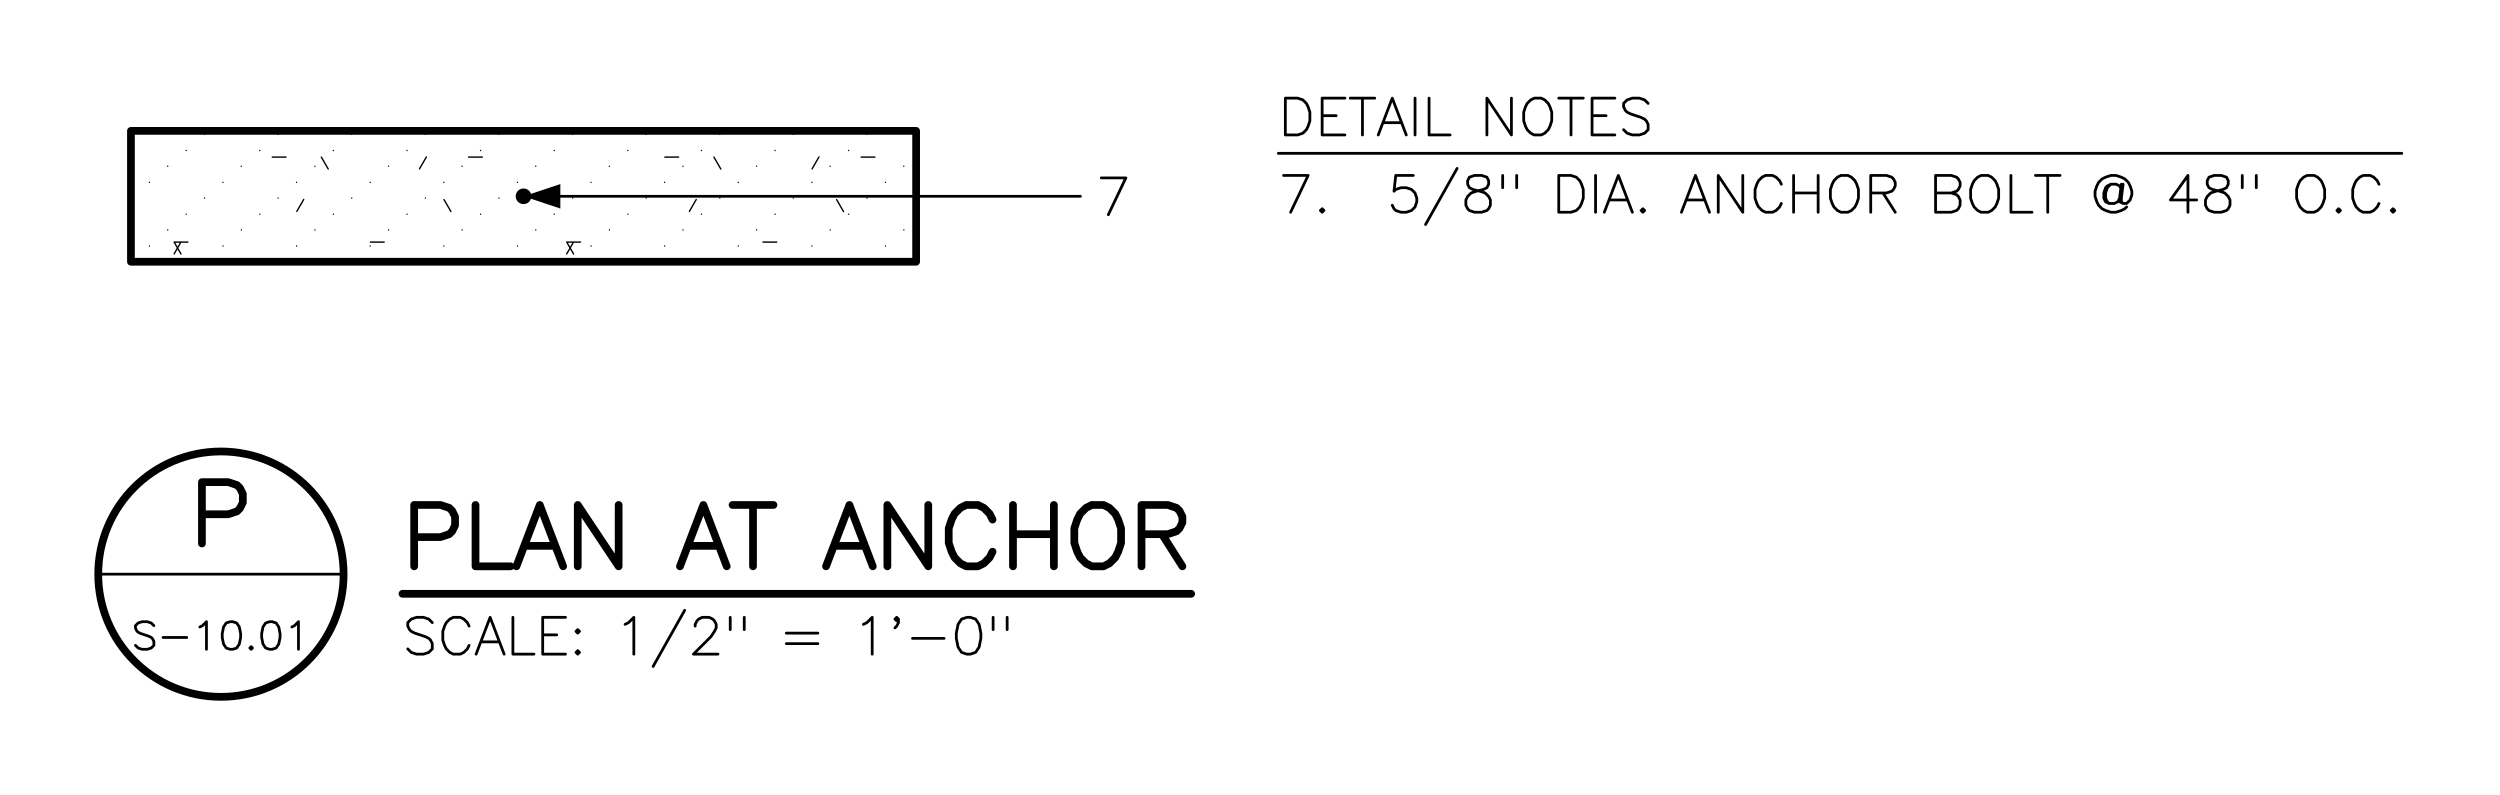
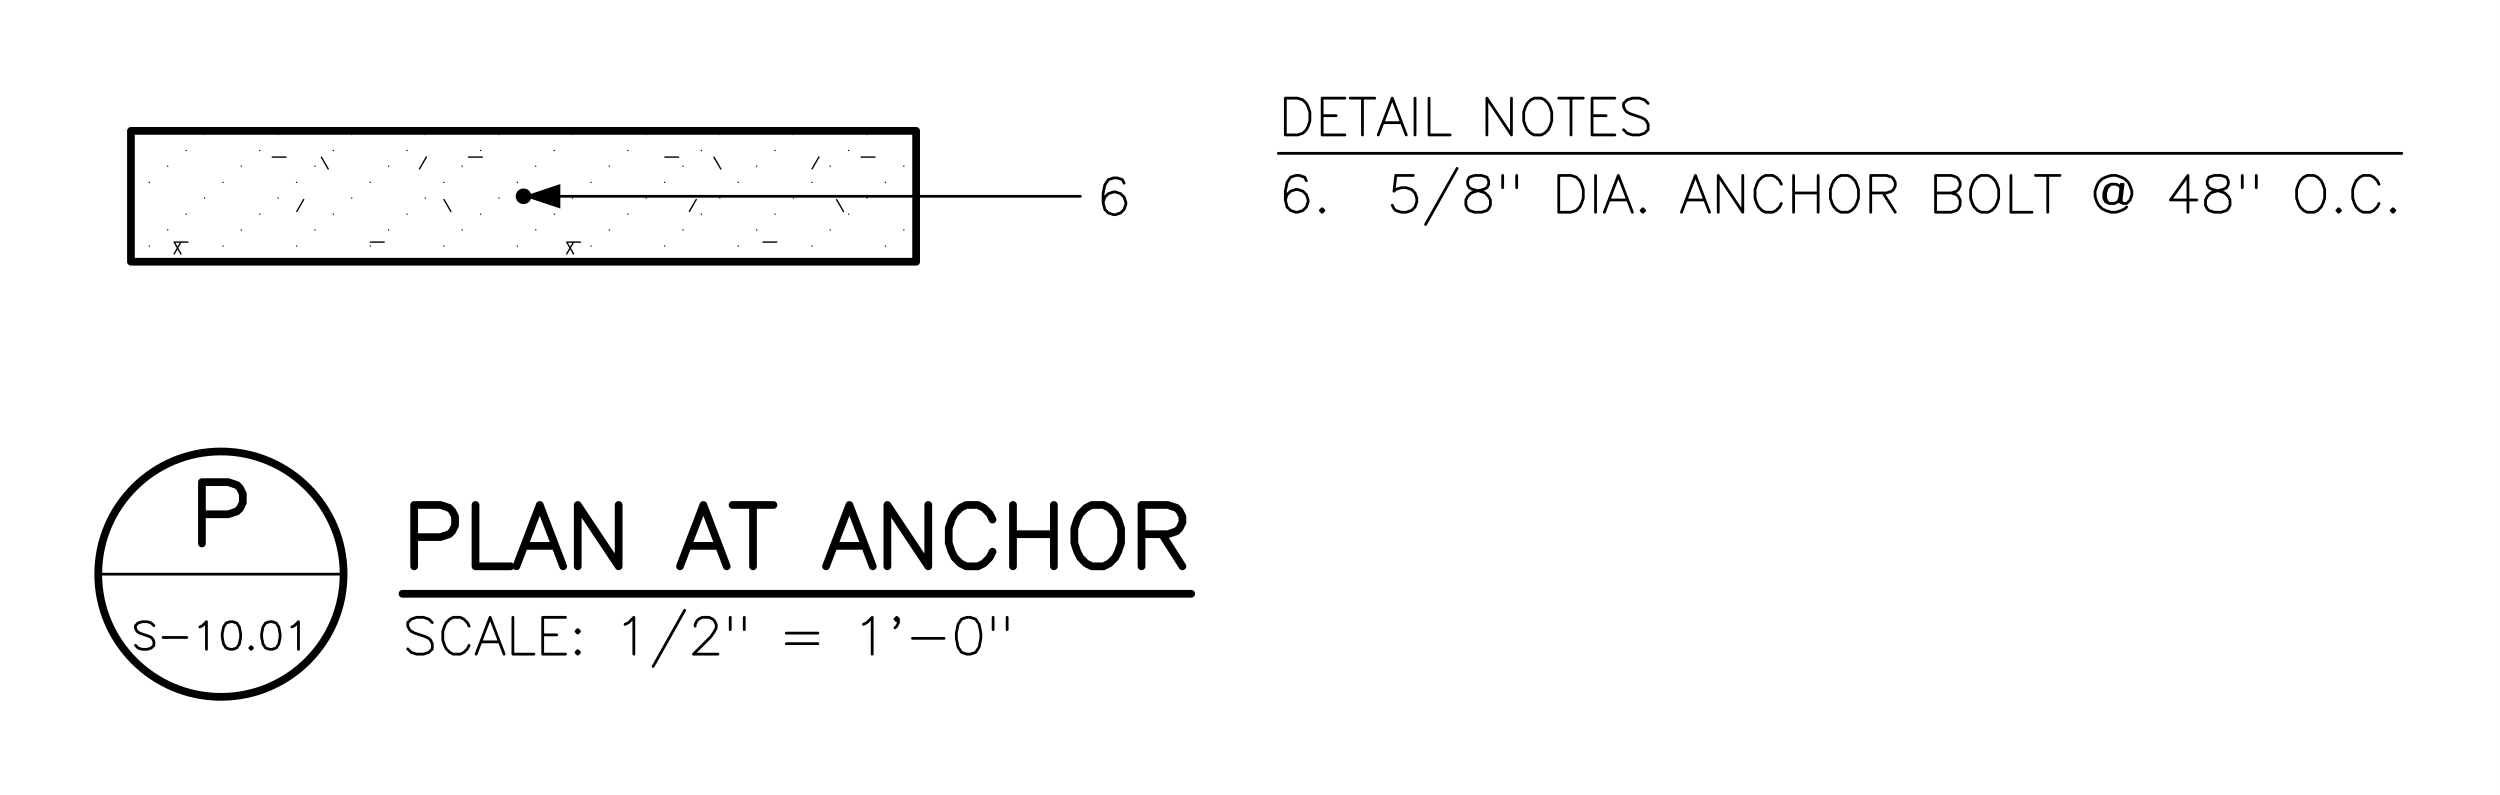
<svg xmlns="http://www.w3.org/2000/svg" width="6.368in" height="2.025in" viewBox="0 0 611.286 194.4">
  <rect width="100%" height="100%" fill="#fff" />
  <g id="S-DETL-PATT">
    <g data-src="p_stem">
      <path d="M40.995 56.214h0M58.995 56.214h0M76.995 56.214h0M94.995 56.214h0M112.995 56.214h0M130.995 56.214h0M148.995 56.214h0M166.995 56.214h0M184.995 56.214h0M202.995 56.214h0M220.995 56.214h0M49.99 48.429h0M67.99 48.429h0M85.99 48.429h0M103.99 48.429h0M121.99 48.429h0M139.99 48.429h0M157.99 48.429h0M175.99 48.429h0M193.99 48.429h0M211.99 48.429h0M40.986 40.643h0M58.986 40.643h0M76.986 40.643h0M94.986 40.643h0M112.986 40.643h0M130.986 40.643h0M148.986 40.643h0M166.986 40.643h0M184.986 40.643h0M202.986 40.643h0M220.986 40.643h0M49.981 32.858h0M67.981 32.858h0M85.981 32.858h0M103.981 32.858h0M121.981 32.858h0M139.981 32.858h0M157.981 32.858h0M175.981 32.858h0M193.981 32.858h0M211.981 32.858h0M36.512 60.16h0M54.512 60.16h0M72.512 60.16h0M90.512 60.16h0M108.512 60.16h0M126.512 60.16h0M144.512 60.16h0M162.512 60.16h0M180.512 60.16h0M198.512 60.16h0M216.512 60.16h0M45.507 52.374h0M63.507 52.374h0M81.507 52.374h0M99.507 52.374h0M117.507 52.374h0M135.507 52.374h0M153.507 52.374h0M171.507 52.374h0M189.507 52.374h0M207.507 52.374h0M36.502 44.589h0M54.502 44.589h0M72.502 44.589h0M90.502 44.589h0M108.502 44.589h0M126.502 44.589h0M144.502 44.589h0M162.502 44.589h0M180.502 44.589h0M198.502 44.589h0M216.502 44.589h0M45.498 36.803h0M63.498 36.803h0M81.498 36.803h0M99.498 36.803h0M117.498 36.803h0M135.498 36.803h0M153.498 36.803h0M171.498 36.803h0M189.498 36.803h0M207.498 36.803h0M198.557 41.294L200.237 38.384M168.557 51.686L170.237 48.776M138.558 62.079L140.238 59.169M102.559 41.295L104.239 38.385M72.559 51.687L74.239 48.778M42.56 62.08L44.24 59.17M213.92 38.416L210.56 38.416M165.92 38.416L162.56 38.416M117.92 38.416L114.56 38.416M69.92 38.416L66.56 38.416M189.92 59.2L186.56 59.2M141.92 59.2L138.56 59.2M93.92 59.2L90.56 59.2M45.92 59.2L42.56 59.2M42.56 59.2L44.24 62.11M78.559 38.416L80.239 41.326M108.558 48.809L110.238 51.718M138.558 59.201L140.238 62.111M174.557 38.417L176.237 41.327M204.556 48.81L206.236 51.72" fill="none" stroke="#000" stroke-linecap="round" stroke-linejoin="round" stroke-width="0.34" />
    </g>
  </g>
  <g id="S-DETL-CUT">
    <g data-src="p_stem">
      <path d="M32 64L224 64L224 32L32 32L32 64Z" fill="none" stroke="#000" stroke-linecap="round" stroke-linejoin="round" stroke-width="1.89" />
    </g>
  </g>
  <g id="S-DETL-STL">
    <g data-src="p_bolt">
      <path d="M129.25 48A1.25 1.25 0 0 1 126.75 48A1.25 1.25 0 0 1 129.25 48Z" fill="#000" fill-rule="evenodd" stroke="none" />
      <path d="M129.25 48A1.25 1.25 0 0 1 126.75 48A1.25 1.25 0 0 1 129.25 48Z" fill="none" stroke="#000" stroke-linecap="round" stroke-linejoin="round" stroke-width="1.323" />
    </g>
  </g>
  <g id="S-ANNO-NOTE">
    <g data-src="n_bolt">
-       <path d="M275.286 43.5L271 52.5M269.286 43.5L275.286 43.5" fill="none" stroke="#000" stroke-linecap="round" stroke-linejoin="round" stroke-width="0.68" />
+       <path d="M274.857 44.786L274.429 43.929L273.143 43.5L272.286 43.5L271 43.929L270.143 45.214L269.714 47.357L269.714 49.5L270.143 51.214L271 52.071L272.286 52.5L272.714 52.5L274 52.071L274.857 51.214L275.286 49.929L275.286 49.5L274.857 48.214L274 47.357L272.714 46.929L272.286 46.929L271 47.357L270.143 48.214L269.714 49.5" fill="none" stroke="#000" stroke-linecap="round" stroke-linejoin="round" stroke-width="0.68" />
      <path d="M264.16 48L252.16 48L137 48" fill="none" stroke="#000" stroke-linecap="round" stroke-linejoin="round" stroke-width="0.68" />
      <path d="M128 48L137 51L137 45L128 48Z" fill="#000" fill-rule="evenodd" stroke="none" />
-       <path d="M319.857 42.9L315.571 51.9M313.857 42.9L319.857 42.9M323.286 51.043L322.857 51.471L323.286 51.9L323.714 51.471L323.286 51.043" fill="none" stroke="#000" stroke-linecap="round" stroke-linejoin="round" stroke-width="0.68" />
+       <path d="M319.429 44.186L319 43.329L317.714 42.9L316.857 42.9L315.571 43.329L314.714 44.614L314.286 46.757L314.286 48.9L314.714 50.614L315.571 51.471L316.857 51.9L317.286 51.9L318.571 51.471L319.429 50.614L319.857 49.329L319.857 48.9L319.429 47.614L318.571 46.757L317.286 46.329L316.857 46.329L315.571 46.757L314.714 47.614L314.286 48.9M323.286 51.043L322.857 51.471L323.286 51.9L323.714 51.471L323.286 51.043" fill="none" stroke="#000" stroke-linecap="round" stroke-linejoin="round" stroke-width="0.68" />
      <path d="M345.571 42.9L341.286 42.9L340.857 46.757L341.286 46.329L342.571 45.9L343.857 45.9L345.143 46.329L346 47.186L346.429 48.471L346.429 49.329L346 50.614L345.143 51.471L343.857 51.9L342.571 51.9L341.286 51.471L340.857 51.043L340.429 50.186M356.286 41.186L348.571 54.9M360.571 42.9L359.286 43.329L358.857 44.186L358.857 45.043L359.286 45.9L360.143 46.329L361.857 46.757L363.143 47.186L364 48.043L364.429 48.9L364.429 50.186L364 51.043L363.571 51.471L362.286 51.9L360.571 51.9L359.286 51.471L358.857 51.043L358.429 50.186L358.429 48.9L358.857 48.043L359.714 47.186L361 46.757L362.714 46.329L363.571 45.9L364 45.043L364 44.186L363.571 43.329L362.286 42.9L360.571 42.9M367.429 42.9L367.429 45.9M370.857 42.9L370.857 45.9M381.143 42.9L381.143 51.9M381.143 42.9L384.143 42.9L385.429 43.329L386.286 44.186L386.714 45.043L387.143 46.329L387.143 48.471L386.714 49.757L386.286 50.614L385.429 51.471L384.143 51.9L381.143 51.9M390.143 42.9L390.143 51.9M395.714 42.9L392.286 51.9M395.714 42.9L399.143 51.9M393.571 48.9L397.857 48.9M401.714 51.043L401.286 51.471L401.714 51.9L402.143 51.471L401.714 51.043M414.571 42.9L411.143 51.9M414.571 42.9L418 51.9M412.429 48.9L416.714 48.9M420.143 42.9L420.143 51.9M420.143 42.9L426.143 51.9M426.143 42.9L426.143 51.9M435.571 45.043L435.143 44.186L434.286 43.329L433.429 42.9L431.714 42.9L430.857 43.329L430 44.186L429.571 45.043L429.143 46.329L429.143 48.471L429.571 49.757L430 50.614L430.857 51.471L431.714 51.9L433.429 51.9L434.286 51.471L435.143 50.614L435.571 49.757M438.571 42.9L438.571 51.9M444.571 42.9L444.571 51.9M438.571 47.186L444.571 47.186M450.143 42.9L449.286 43.329L448.429 44.186L448 45.043L447.571 46.329L447.571 48.471L448 49.757L448.429 50.614L449.286 51.471L450.143 51.9L451.857 51.9L452.714 51.471L453.571 50.614L454 49.757L454.429 48.471L454.429 46.329L454 45.043L453.571 44.186L452.714 43.329L451.857 42.9L450.143 42.9M457.429 42.9L457.429 51.9M457.429 42.9L461.286 42.9L462.571 43.329L463 43.757L463.429 44.614L463.429 45.471L463 46.329L462.571 46.757L461.286 47.186L457.429 47.186M460.429 47.186L463.429 51.9M473.286 42.9L473.286 51.9M473.286 42.9L477.143 42.9L478.429 43.329L478.857 43.757L479.286 44.614L479.286 45.471L478.857 46.329L478.429 46.757L477.143 47.186M473.286 47.186L477.143 47.186L478.429 47.614L478.857 48.043L479.286 48.9L479.286 50.186L478.857 51.043L478.429 51.471L477.143 51.9L473.286 51.9M484.429 42.9L483.571 43.329L482.714 44.186L482.286 45.043L481.857 46.329L481.857 48.471L482.286 49.757L482.714 50.614L483.571 51.471L484.429 51.9L486.143 51.9L487 51.471L487.857 50.614L488.286 49.757L488.714 48.471L488.714 46.329L488.286 45.043L487.857 44.186L487 43.329L486.143 42.9L484.429 42.9M491.714 42.9L491.714 51.9M491.714 51.9L496.857 51.9M500.714 42.9L500.714 51.9M497.714 42.9L503.714 42.9M518.714 46.329L518.286 45.471L517.429 45.043L516.143 45.043L515.286 45.471L514.857 45.9L514.429 47.186L514.429 48.471L514.857 49.329L515.714 49.757L517 49.757L517.857 49.329L518.286 48.471M516.143 45.043L515.286 45.9L514.857 47.186L514.857 48.471L515.286 49.329L515.714 49.757M518.714 45.043L518.286 48.471L518.286 49.329L519.143 49.757L520 49.757L520.857 48.9L521.286 47.614L521.286 46.757L520.857 45.471L520.429 44.614L519.571 43.757L518.714 43.329L517.429 42.9L516.143 42.9L514.857 43.329L514 43.757L513.143 44.614L512.714 45.471L512.286 46.757L512.286 48.043L512.714 49.329L513.143 50.186L514 51.043L514.857 51.471L516.143 51.9L517.429 51.9L518.714 51.471L519.571 51.043L520 50.614M519.143 45.043L518.714 48.471L518.714 49.329L519.143 49.757M535 42.9L530.714 48.9L537.143 48.9M535 42.9L535 51.9M541.429 42.9L540.143 43.329L539.714 44.186L539.714 45.043L540.143 45.9L541 46.329L542.714 46.757L544 47.186L544.857 48.043L545.286 48.9L545.286 50.186L544.857 51.043L544.429 51.471L543.143 51.9L541.429 51.9L540.143 51.471L539.714 51.043L539.286 50.186L539.286 48.9L539.714 48.043L540.571 47.186L541.857 46.757L543.571 46.329L544.429 45.9L544.857 45.043L544.857 44.186L544.429 43.329L543.143 42.9L541.429 42.9M548.286 42.9L548.286 45.9M551.714 42.9L551.714 45.9M564.143 42.9L563.286 43.329L562.429 44.186L562 45.043L561.571 46.329L561.571 48.471L562 49.757L562.429 50.614L563.286 51.471L564.143 51.9L565.857 51.9L566.714 51.471L567.571 50.614L568 49.757L568.429 48.471L568.429 46.329L568 45.043L567.571 44.186L566.714 43.329L565.857 42.9L564.143 42.9M571.857 51.043L571.429 51.471L571.857 51.9L572.286 51.471L571.857 51.043M581.714 45.043L581.286 44.186L580.429 43.329L579.571 42.9L577.857 42.9L577 43.329L576.143 44.186L575.714 45.043L575.286 46.329L575.286 48.471L575.714 49.757L576.143 50.614L577 51.471L577.857 51.9L579.571 51.9L580.429 51.471L581.286 50.614L581.714 49.757M585.143 51.043L584.714 51.471L585.143 51.9L585.571 51.471L585.143 51.043" fill="none" stroke="#000" stroke-linecap="round" stroke-linejoin="round" stroke-width="0.68" />
    </g>
    <g data-src="notes_list">
      <path d="M314.286 24L314.286 33M314.286 24L317.286 24L318.571 24.429L319.429 25.286L319.857 26.143L320.286 27.429L320.286 29.571L319.857 30.857L319.429 31.714L318.571 32.571L317.286 33L314.286 33M323.286 24L323.286 33M323.286 24L328.857 24M323.286 28.286L326.714 28.286M323.286 33L328.857 33M333.143 24L333.143 33M330.143 24L336.143 24M340.429 24L337 33M340.429 24L343.857 33M338.286 30L342.571 30M346 24L346 33M349.429 24L349.429 33M349.429 33L354.571 33M363.571 24L363.571 33M363.571 24L369.571 33M369.571 24L369.571 33M375.143 24L374.286 24.429L373.429 25.286L373 26.143L372.571 27.429L372.571 29.571L373 30.857L373.429 31.714L374.286 32.571L375.143 33L376.857 33L377.714 32.571L378.571 31.714L379 30.857L379.429 29.571L379.429 27.429L379 26.143L378.571 25.286L377.714 24.429L376.857 24L375.143 24M384.143 24L384.143 33M381.143 24L387.143 24M389.286 24L389.286 33M389.286 24L394.857 24M389.286 28.286L392.714 28.286M389.286 33L394.857 33M403 25.286L402.143 24.429L400.857 24L399.143 24L397.857 24.429L397 25.286L397 26.143L397.429 27L397.857 27.429L398.714 27.857L401.286 28.714L402.143 29.143L402.571 29.571L403 30.429L403 31.714L402.143 32.571L400.857 33L399.143 33L397.857 32.571L397 31.714" fill="none" stroke="#000" stroke-linecap="round" stroke-linejoin="round" stroke-width="0.68" />
      <path d="M312.571 37.5L587.286 37.5" fill="none" stroke="#000" stroke-linecap="round" stroke-linejoin="round" stroke-width="0.68" />
    </g>
    <g data-src="title:P">
      <path d="M24 140.4L84 140.4" fill="none" stroke="#000" stroke-linecap="round" stroke-linejoin="round" stroke-width="0.68" />
    </g>
  </g>
  <g id="S-ANNO-TTLB">
    <g data-src="title:P">
      <path d="M24 140.4A30 30 0 0 1 84 140.4A30 30 0 0 1 24 140.4Z" fill="none" stroke="#000" stroke-linecap="round" stroke-linejoin="round" stroke-width="1.89" />
      <path d="M49.357 117.9L49.357 132.9M49.357 117.9L55.786 117.9L57.929 118.614L58.643 119.329L59.357 120.757L59.357 122.9L58.643 124.329L57.929 125.043L55.786 125.757L49.357 125.757" fill="none" stroke="#000" stroke-linecap="round" stroke-linejoin="round" stroke-width="1.89" />
      <path d="M37.607 152.989L36.964 152.346L36 152.025L34.714 152.025L33.75 152.346L33.107 152.989L33.107 153.632L33.429 154.275L33.75 154.596L34.393 154.918L36.321 155.561L36.964 155.882L37.286 156.204L37.607 156.846L37.607 157.811L36.964 158.454L36 158.775L34.714 158.775L33.75 158.454L33.107 157.811M39.857 155.882L45.643 155.882M48.857 153.311L49.5 152.989L50.464 152.025L50.464 158.775M56.25 152.025L55.286 152.346L54.643 153.311L54.321 154.918L54.321 155.882L54.643 157.489L55.286 158.454L56.25 158.775L56.893 158.775L57.857 158.454L58.5 157.489L58.821 155.882L58.821 154.918L58.5 153.311L57.857 152.346L56.893 152.025L56.25 152.025M61.393 158.132L61.071 158.454L61.393 158.775L61.714 158.454L61.393 158.132M65.893 152.025L64.929 152.346L64.286 153.311L63.964 154.918L63.964 155.882L64.286 157.489L64.929 158.454L65.893 158.775L66.536 158.775L67.5 158.454L68.143 157.489L68.464 155.882L68.464 154.918L68.143 153.311L67.5 152.346L66.536 152.025L65.893 152.025M71.357 153.311L72 152.989L72.964 152.025L72.964 158.775" fill="none" stroke="#000" stroke-linecap="round" stroke-linejoin="round" stroke-width="0.68" />
      <path d="M101.257 123.48L101.257 138.48M101.257 123.48L107.686 123.48L109.829 124.194L110.543 124.909L111.257 126.337L111.257 128.48L110.543 129.909L109.829 130.623L107.686 131.337L101.257 131.337M116.257 123.48L116.257 138.48M116.257 138.48L124.829 138.48M131.971 123.48L126.257 138.48M131.971 123.48L137.686 138.48M128.4 133.48L135.543 133.48M141.257 123.48L141.257 138.48M141.257 123.48L151.257 138.48M151.257 123.48L151.257 138.48M171.971 123.48L166.257 138.48M171.971 123.48L177.686 138.48M168.4 133.48L175.543 133.48M184.114 123.48L184.114 138.48M179.114 123.48L189.114 123.48M207.686 123.48L201.971 138.48M207.686 123.48L213.4 138.48M204.114 133.48L211.257 133.48M216.971 123.48L216.971 138.48M216.971 123.48L226.971 138.48M226.971 123.48L226.971 138.48M242.686 127.051L241.971 125.623L240.543 124.194L239.114 123.48L236.257 123.48L234.829 124.194L233.4 125.623L232.686 127.051L231.971 129.194L231.971 132.766L232.686 134.909L233.4 136.337L234.829 137.766L236.257 138.48L239.114 138.48L240.543 137.766L241.971 136.337L242.686 134.909M247.686 123.48L247.686 138.48M257.686 123.48L257.686 138.48M247.686 130.623L257.686 130.623M266.971 123.48L265.543 124.194L264.114 125.623L263.4 127.051L262.686 129.194L262.686 132.766L263.4 134.909L264.114 136.337L265.543 137.766L266.971 138.48L269.829 138.48L271.257 137.766L272.686 136.337L273.4 134.909L274.114 132.766L274.114 129.194L273.4 127.051L272.686 125.623L271.257 124.194L269.829 123.48L266.971 123.48M279.114 123.48L279.114 138.48M279.114 123.48L285.543 123.48L287.686 124.194L288.4 124.909L289.114 126.337L289.114 127.766L288.4 129.194L287.686 129.909L285.543 130.623L279.114 130.623M284.114 130.623L289.114 138.48" fill="none" stroke="#000" stroke-linecap="round" stroke-linejoin="round" stroke-width="1.89" />
      <path d="M98.4 145.2L291.257 145.2" fill="none" stroke="#000" stroke-linecap="round" stroke-linejoin="round" stroke-width="1.89" />
      <path d="M105.686 152.246L104.829 151.389L103.543 150.96L101.829 150.96L100.543 151.389L99.686 152.246L99.686 153.103L100.114 153.96L100.543 154.389L101.4 154.817L103.971 155.674L104.829 156.103L105.257 156.531L105.686 157.389L105.686 158.674L104.829 159.531L103.543 159.96L101.829 159.96L100.543 159.531L99.686 158.674M114.686 153.103L114.257 152.246L113.4 151.389L112.543 150.96L110.829 150.96L109.971 151.389L109.114 152.246L108.686 153.103L108.257 154.389L108.257 156.531L108.686 157.817L109.114 158.674L109.971 159.531L110.829 159.96L112.543 159.96L113.4 159.531L114.257 158.674L114.686 157.817M119.829 150.96L116.4 159.96M119.829 150.96L123.257 159.96M117.686 156.96L121.971 156.96M125.4 150.96L125.4 159.96M125.4 159.96L130.543 159.96M132.686 150.96L132.686 159.96M132.686 150.96L138.257 150.96M132.686 155.246L136.114 155.246M132.686 159.96L138.257 159.96M141.257 153.96L140.829 154.389L141.257 154.817L141.686 154.389L141.257 153.96M141.257 159.103L140.829 159.531L141.257 159.96L141.686 159.531L141.257 159.103M152.829 152.674L153.686 152.246L154.971 150.96L154.971 159.96M167.4 149.246L159.686 162.96M169.971 153.103L169.971 152.674L170.4 151.817L170.829 151.389L171.686 150.96L173.4 150.96L174.257 151.389L174.686 151.817L175.114 152.674L175.114 153.531L174.686 154.389L173.829 155.674L169.543 159.96L175.543 159.96M178.543 150.96L178.543 153.96M181.971 150.96L181.971 153.96M192.257 154.817L199.971 154.817M192.257 157.389L199.971 157.389M211.114 152.674L211.971 152.246L213.257 150.96L213.257 159.96M219.257 151.817L218.829 151.389L219.257 150.96L219.686 151.389L219.686 152.246L219.257 153.103L218.829 153.531M223.114 156.103L230.829 156.103M236.4 150.96L235.114 151.389L234.257 152.674L233.829 154.817L233.829 156.103L234.257 158.246L235.114 159.531L236.4 159.96L237.257 159.96L238.543 159.531L239.4 158.246L239.829 156.103L239.829 154.817L239.4 152.674L238.543 151.389L237.257 150.96L236.4 150.96M242.829 150.96L242.829 153.96M246.257 150.96L246.257 153.96" fill="none" stroke="#000" stroke-linecap="round" stroke-linejoin="round" stroke-width="0.68" />
    </g>
  </g>
</svg>
